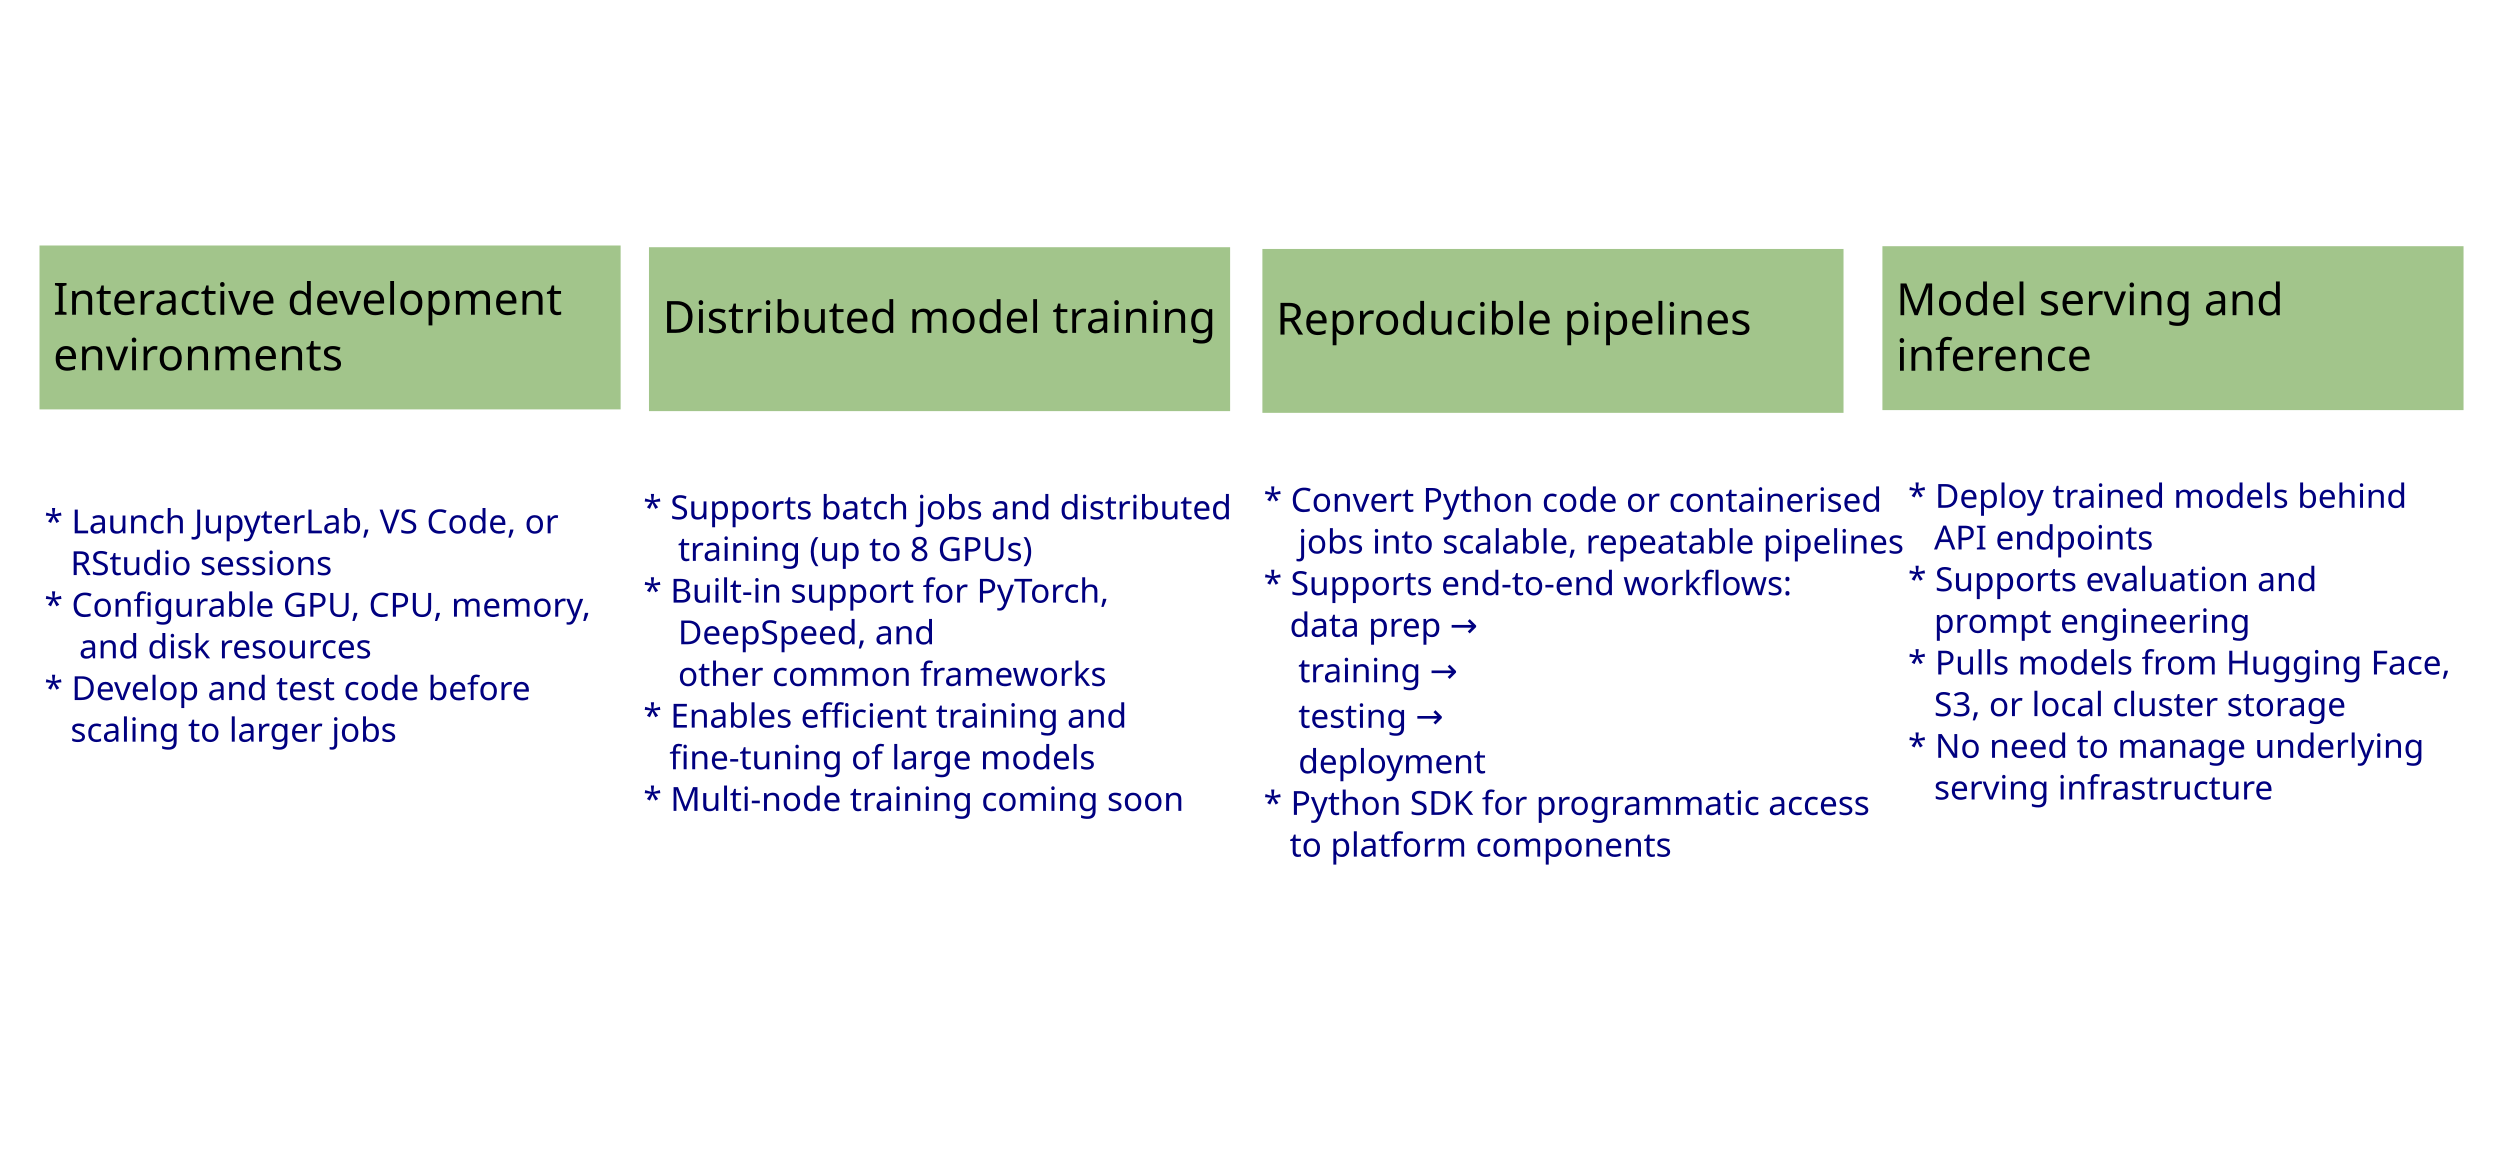
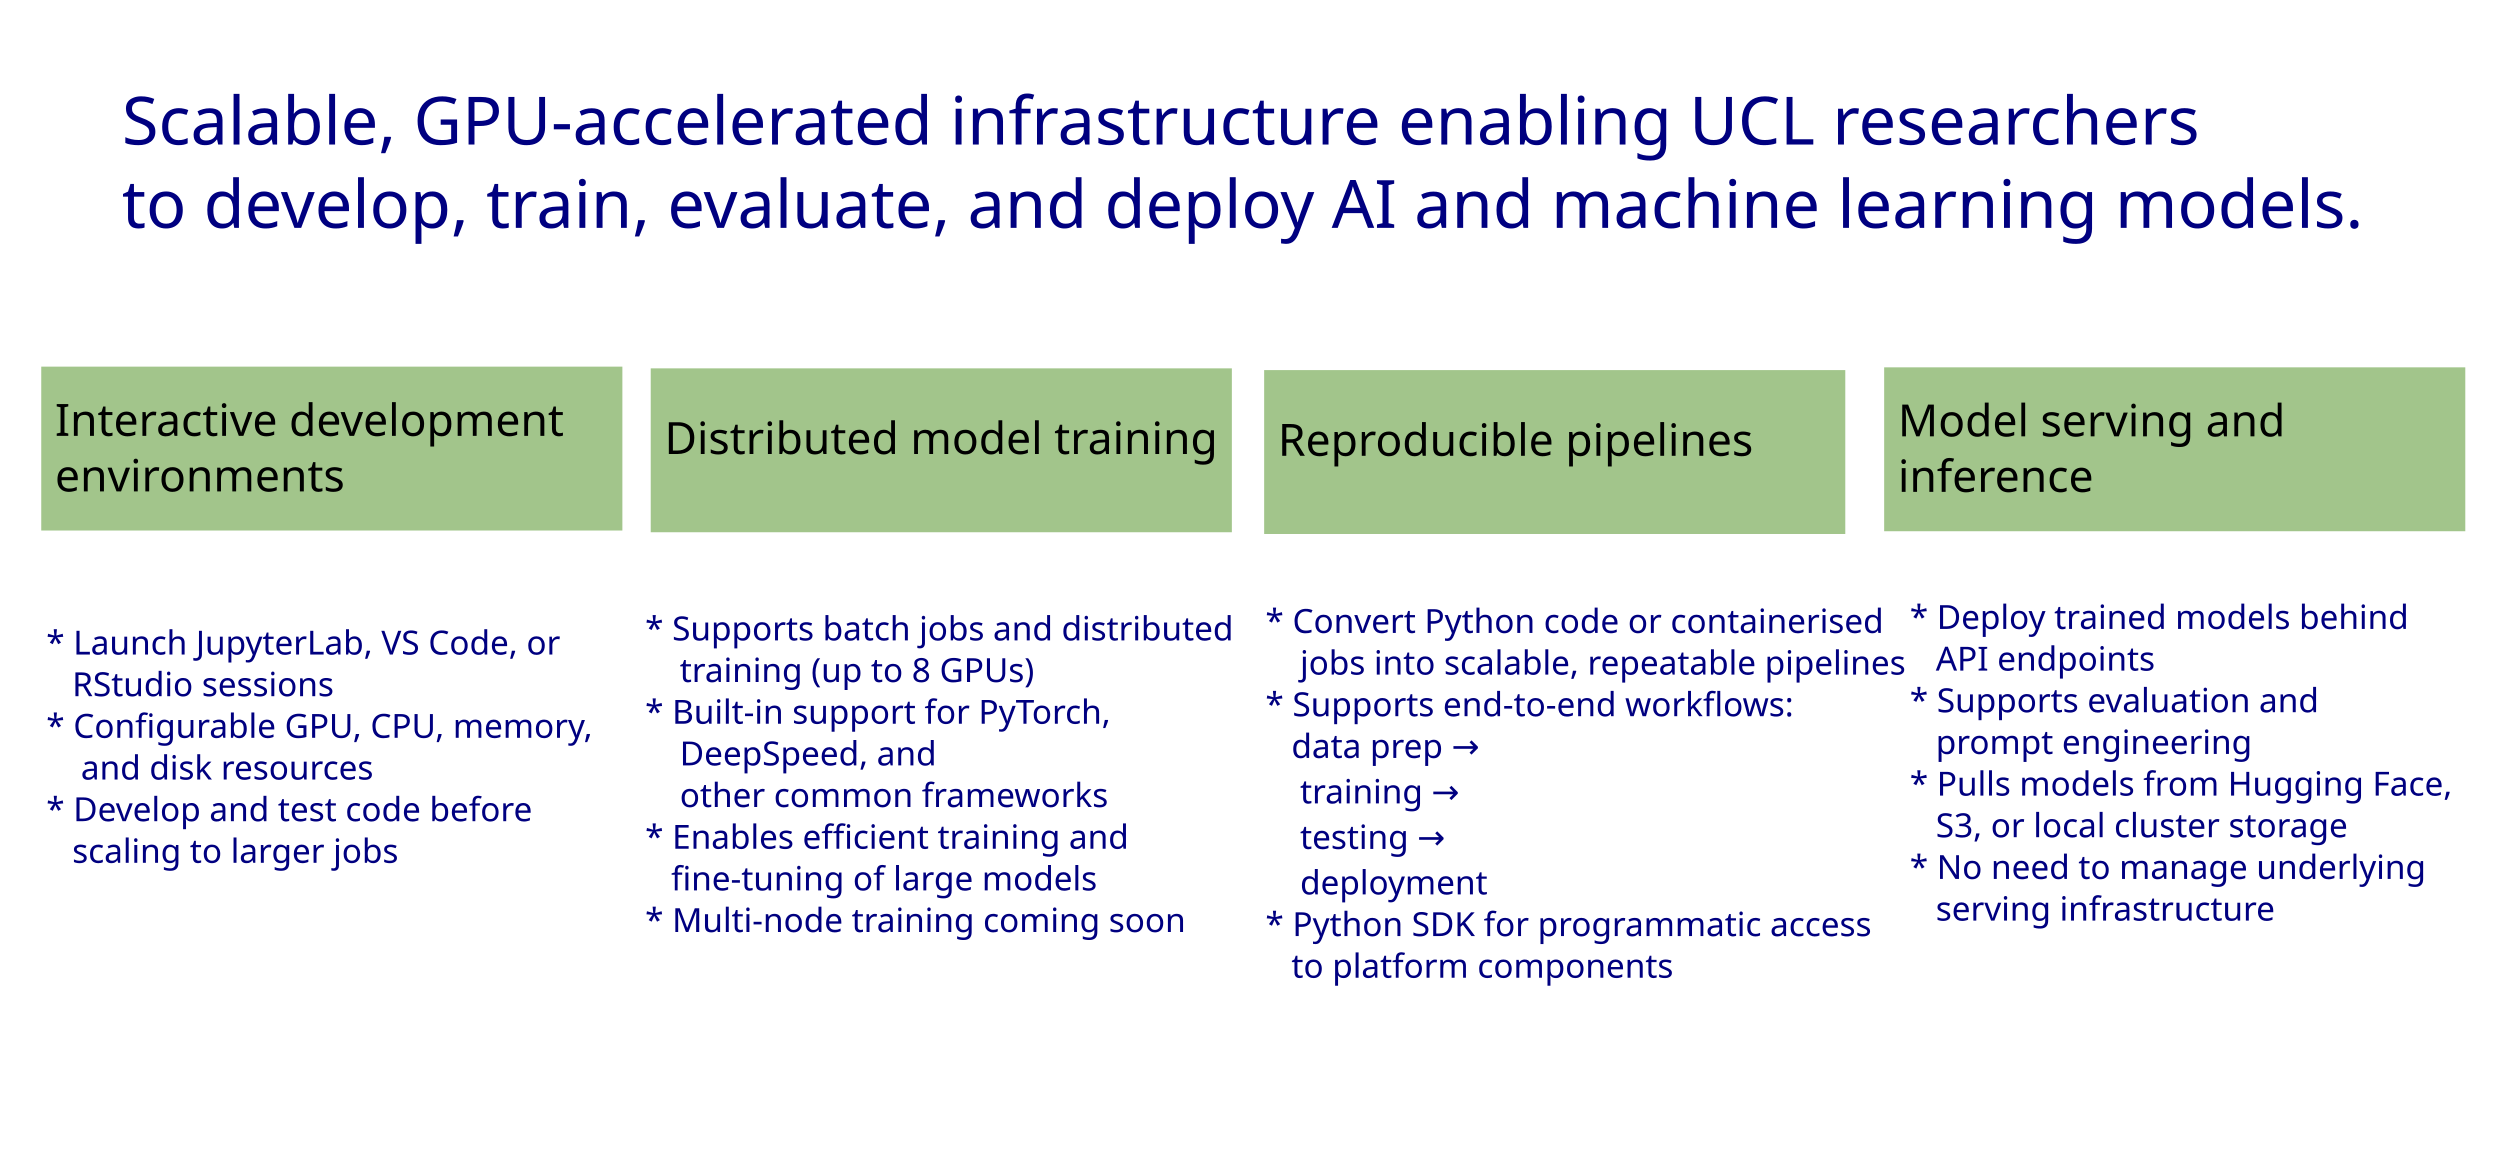
<svg xmlns="http://www.w3.org/2000/svg" width="1200" height="560" viewBox="0 0 317.5 148.167" version="1.1" id="svg8" xml:space="preserve">
  <defs id="defs2">
    <clipPath clipPathUnits="userSpaceOnUse" id="clipPath830">
      <rect style="opacity:1;fill:#c7c7c7;fill-opacity:1;stroke:none;stroke-width:2.646;stroke-miterlimit:4;stroke-dasharray:none;stroke-opacity:0.849" id="rect832" width="93.544" height="68.287" x="-273.016" y="-132.769" />
    </clipPath>
    <clipPath clipPathUnits="userSpaceOnUse" id="clipPath1223">
      <path style="fill:none;stroke:#ffffff;stroke-width:0.265px;stroke-linecap:butt;stroke-linejoin:miter;stroke-opacity:1" d="m -234.956,-123.817 -31.472,44.07 c 16.504,14.922 59.898,19.832 85.472,-0.067 l -32.857,-43.542 c -7.446,5.244 -17.473,3.938 -21.143,-0.461 z" id="path1225" />
    </clipPath>
  </defs>
  <g id="layer1" transform="translate(0,-86.99998)">
    <text id="text55" y="175.734" x="-350.097" style="font-style:normal;font-variant:normal;font-weight:normal;font-stretch:normal;font-size:50.8px;line-height:1.25;font-family:Ubuntu;-inkscape-font-specification:Ubuntu;letter-spacing:0px;word-spacing:0px;fill:#000000;fill-opacity:1;stroke:none;stroke-width:0.265" xml:space="preserve" />
    <rect style="fill:#ffffff;fill-opacity:1;stroke:#000eff;stroke-width:5.971;stroke-linejoin:miter;stroke-miterlimit:4;stroke-dasharray:none;stroke-dashoffset:0;stroke-opacity:1;paint-order:markers stroke fill" id="rect113-3" width="394.329" height="245.126" x="-34.836" y="80.831" />
-     <rect style="opacity:0.457;fill:#338000;stroke-width:0.265" id="rect3209" width="73.804" height="20.815" x="5.016" y="118.178" />
+     <rect style="opacity:0.457;fill:#338000;stroke-width:0.265" id="rect3209" width="73.804" height="20.815" x="5.238" y="133.562" />
    <text xml:space="preserve" style="font-style:normal;font-weight:normal;font-size:0.238px;line-height:1.25;font-family:sans-serif;letter-spacing:0px;word-spacing:0px;fill:#000000;fill-opacity:1;stroke:none;stroke-width:0.045" x="39.059" y="-29.742" id="text47-6">
      <tspan id="tspan45-7" x="39.059" y="-29.742" style="stroke-width:0.045">De</tspan>
    </text>
    <text xml:space="preserve" style="font-style:normal;font-variant:normal;font-weight:normal;font-stretch:normal;font-size:7.112px;line-height:1.25;font-family:Ubuntu;-inkscape-font-specification:Ubuntu;letter-spacing:0px;word-spacing:0px;fill:#000000;fill-opacity:1;stroke:none;stroke-width:0.037" x="-23.979" y="-103.677" id="text51-5">
      <tspan x="-23.979" y="-103.677" style="font-style:normal;font-variant:normal;font-weight:normal;font-stretch:normal;font-size:50.8px;font-family:Ubuntu;-inkscape-font-specification:Ubuntu;stroke-width:0.037" id="tspan838-3">v00</tspan>
    </text>
    <text id="text844-5" y="-50.855" x="-13.926" style="font-style:normal;font-variant:normal;font-weight:normal;font-stretch:normal;font-size:20.491px;line-height:1.25;font-family:Ubuntu;-inkscape-font-specification:Ubuntu;letter-spacing:0px;word-spacing:0px;fill:#000000;fill-opacity:1;stroke:none;stroke-width:0.107" xml:space="preserve">
      <tspan id="tspan842-6" style="font-style:normal;font-variant:normal;font-weight:normal;font-stretch:normal;font-size:46.362px;font-family:Ubuntu;-inkscape-font-specification:Ubuntu;stroke-width:0.107" y="-50.855" x="-13.926">A</tspan>
    </text>
    <text xml:space="preserve" style="font-style:normal;font-variant:normal;font-weight:normal;font-stretch:normal;font-size:20.491px;line-height:1.25;font-family:Ubuntu;-inkscape-font-specification:Ubuntu;letter-spacing:0px;word-spacing:0px;fill:#000000;fill-opacity:1;stroke:none;stroke-width:0.107" x="262.948" y="49.267" id="text850-2">
      <tspan x="262.948" y="49.267" style="font-style:normal;font-variant:normal;font-weight:normal;font-stretch:normal;font-size:46.362px;font-family:Ubuntu;-inkscape-font-specification:Ubuntu;stroke-width:0.107" id="tspan848-9">B</tspan>
    </text>
-     <text id="text871-1" y="126.965" x="6.76" style="font-style:normal;font-variant:normal;font-weight:normal;font-stretch:normal;font-size:5.644px;line-height:1.25;font-family:Ubuntu;-inkscape-font-specification:Ubuntu;letter-spacing:0px;word-spacing:0px;fill:#000000;fill-opacity:1;stroke:none;stroke-width:0.037" xml:space="preserve">
-       <tspan id="tspan869-2" style="font-style:normal;font-variant:normal;font-weight:500;font-stretch:normal;font-size:5.644px;font-family:Ubuntu;-inkscape-font-specification:'Ubuntu Medium';stroke-width:0.037" y="126.965" x="6.76">Interactive development </tspan>
-       <tspan style="font-style:normal;font-variant:normal;font-weight:500;font-stretch:normal;font-size:5.644px;font-family:Ubuntu;-inkscape-font-specification:'Ubuntu Medium';stroke-width:0.037" y="134.021" x="6.76" id="tspan1691">environments</tspan>
+     <text id="text871-1" y="142.35" x="6.983" style="font-style:normal;font-variant:normal;font-weight:normal;font-stretch:normal;font-size:5.644px;line-height:1.25;font-family:Ubuntu;-inkscape-font-specification:Ubuntu;letter-spacing:0px;word-spacing:0px;fill:#000000;fill-opacity:1;stroke:none;stroke-width:0.037" xml:space="preserve">
+       <tspan id="tspan869-2" style="font-style:normal;font-variant:normal;font-weight:500;font-stretch:normal;font-size:5.644px;font-family:Ubuntu;-inkscape-font-specification:'Ubuntu Medium';stroke-width:0.037" y="142.35" x="6.983">Interactive development </tspan>
+       <tspan style="font-style:normal;font-variant:normal;font-weight:500;font-stretch:normal;font-size:5.644px;font-family:Ubuntu;-inkscape-font-specification:'Ubuntu Medium';stroke-width:0.037" y="149.405" x="6.983" id="tspan1691">environments</tspan>
    </text>
    <rect y="-89.318" x="-18.291" height="146.091" width="315.22" id="rect829" style="fill:none;fill-opacity:1;stroke:#000eff;stroke-width:1.417;stroke-linejoin:miter;stroke-miterlimit:4;stroke-dasharray:1.417, 1.417;stroke-dashoffset:0;stroke-opacity:1;paint-order:markers stroke fill" />
-     <text xml:space="preserve" style="font-style:normal;font-variant:normal;font-weight:normal;font-stretch:normal;font-size:7.112px;line-height:1.25;font-family:Ubuntu;-inkscape-font-specification:Ubuntu;letter-spacing:0px;word-spacing:0px;fill:#000000;fill-opacity:1;stroke:none;stroke-width:0.037" x="51.414" y="1.183" id="text835">
-       <tspan x="51.414" y="1.183" style="font-style:normal;font-variant:normal;font-weight:normal;font-stretch:normal;font-size:16.092px;font-family:Ubuntu;-inkscape-font-specification:Ubuntu;fill:#000080;stroke-width:0.037" id="tspan833">1200 width X 560 height</tspan>
+     <text xml:space="preserve" style="font-style:normal;font-variant:normal;font-weight:normal;font-stretch:normal;font-size:8.467px;line-height:1.25;font-family:Ubuntu;-inkscape-font-specification:Ubuntu;letter-spacing:0px;word-spacing:0px;fill:#000000;fill-opacity:1;stroke:none;stroke-width:0.037" x="15.482" y="105.36" id="text835">
+       <tspan x="15.482" y="105.36" style="font-style:normal;font-variant:normal;font-weight:normal;font-stretch:normal;font-size:8.467px;font-family:Ubuntu;-inkscape-font-specification:Ubuntu;fill:#000080;stroke-width:0.037" id="tspan833">Scalable, GPU-accelerated infrastructure enabling UCL researchers </tspan>
+       <tspan x="15.482" y="115.943" style="font-style:normal;font-variant:normal;font-weight:normal;font-stretch:normal;font-size:8.467px;font-family:Ubuntu;-inkscape-font-specification:Ubuntu;fill:#000080;stroke-width:0.037" id="tspan2831">to develop, train, evaluate, and deploy AI and machine learning models.</tspan>
    </text>
-     <rect style="opacity:0.457;fill:#338000;stroke-width:0.265" id="rect3937" width="73.804" height="20.815" x="82.42" y="118.397" />
-     <text id="text2423" y="129.274" x="84.171" style="font-style:normal;font-variant:normal;font-weight:normal;font-stretch:normal;font-size:5.644px;line-height:1.25;font-family:Ubuntu;-inkscape-font-specification:Ubuntu;letter-spacing:0px;word-spacing:0px;fill:#000000;fill-opacity:1;stroke:none;stroke-width:0.037" xml:space="preserve">
-       <tspan style="font-style:normal;font-variant:normal;font-weight:500;font-stretch:normal;font-size:5.644px;font-family:Ubuntu;-inkscape-font-specification:'Ubuntu Medium';stroke-width:0.037" y="129.274" x="84.171" id="tspan3153">Distributed model training</tspan>
+     <rect style="opacity:0.457;fill:#338000;stroke-width:0.265" id="rect3937" width="73.804" height="20.815" x="82.642" y="133.781" />
+     <text id="text2423" y="144.659" x="84.393" style="font-style:normal;font-variant:normal;font-weight:normal;font-stretch:normal;font-size:5.644px;line-height:1.25;font-family:Ubuntu;-inkscape-font-specification:Ubuntu;letter-spacing:0px;word-spacing:0px;fill:#000000;fill-opacity:1;stroke:none;stroke-width:0.037" xml:space="preserve">
+       <tspan style="font-style:normal;font-variant:normal;font-weight:500;font-stretch:normal;font-size:5.644px;font-family:Ubuntu;-inkscape-font-specification:'Ubuntu Medium';stroke-width:0.037" y="144.659" x="84.393" id="tspan3153">Distributed model training</tspan>
    </text>
-     <rect style="opacity:0.457;fill:#338000;stroke-width:0.265" id="rect3939" width="73.804" height="20.815" x="160.324" y="118.617" />
-     <text id="text3943" y="129.494" x="162.075" style="font-style:normal;font-variant:normal;font-weight:normal;font-stretch:normal;font-size:5.644px;line-height:1.25;font-family:Ubuntu;-inkscape-font-specification:Ubuntu;letter-spacing:0px;word-spacing:0px;fill:#000000;fill-opacity:1;stroke:none;stroke-width:0.037" xml:space="preserve">
-       <tspan style="font-style:normal;font-variant:normal;font-weight:500;font-stretch:normal;font-size:5.644px;font-family:Ubuntu;-inkscape-font-specification:'Ubuntu Medium';stroke-width:0.037" y="129.494" x="162.075" id="tspan3941">Reproducible pipelines</tspan>
+     <rect style="opacity:0.457;fill:#338000;stroke-width:0.265" id="rect3939" width="73.804" height="20.815" x="160.547" y="134.001" />
+     <text id="text3943" y="144.879" x="162.298" style="font-style:normal;font-variant:normal;font-weight:normal;font-stretch:normal;font-size:5.644px;line-height:1.25;font-family:Ubuntu;-inkscape-font-specification:Ubuntu;letter-spacing:0px;word-spacing:0px;fill:#000000;fill-opacity:1;stroke:none;stroke-width:0.037" xml:space="preserve">
+       <tspan style="font-style:normal;font-variant:normal;font-weight:500;font-stretch:normal;font-size:5.644px;font-family:Ubuntu;-inkscape-font-specification:'Ubuntu Medium';stroke-width:0.037" y="144.879" x="162.298" id="tspan3941">Reproducible pipelines</tspan>
    </text>
-     <rect style="opacity:0.457;fill:#338000;stroke-width:0.265" id="rect3945" width="73.804" height="20.815" x="239.066" y="118.268" />
-     <text id="text3949" y="127.029" x="240.817" style="font-style:normal;font-variant:normal;font-weight:normal;font-stretch:normal;font-size:5.644px;line-height:1.25;font-family:Ubuntu;-inkscape-font-specification:Ubuntu;letter-spacing:0px;word-spacing:0px;fill:#000000;fill-opacity:1;stroke:none;stroke-width:0.037" xml:space="preserve">
-       <tspan style="font-style:normal;font-variant:normal;font-weight:500;font-stretch:normal;font-size:5.644px;font-family:Ubuntu;-inkscape-font-specification:'Ubuntu Medium';stroke-width:0.037" y="127.029" x="240.817" id="tspan3947">Model serving and </tspan>
-       <tspan style="font-style:normal;font-variant:normal;font-weight:500;font-stretch:normal;font-size:5.644px;font-family:Ubuntu;-inkscape-font-specification:'Ubuntu Medium';stroke-width:0.037" y="134.084" x="240.817" id="tspan5557">inference</tspan>
+     <rect style="opacity:0.457;fill:#338000;stroke-width:0.265" id="rect3945" width="73.804" height="20.815" x="239.288" y="133.652" />
+     <text id="text3949" y="142.413" x="241.039" style="font-style:normal;font-variant:normal;font-weight:normal;font-stretch:normal;font-size:5.644px;line-height:1.25;font-family:Ubuntu;-inkscape-font-specification:Ubuntu;letter-spacing:0px;word-spacing:0px;fill:#000000;fill-opacity:1;stroke:none;stroke-width:0.037" xml:space="preserve">
+       <tspan style="font-style:normal;font-variant:normal;font-weight:500;font-stretch:normal;font-size:5.644px;font-family:Ubuntu;-inkscape-font-specification:'Ubuntu Medium';stroke-width:0.037" y="142.413" x="241.039" id="tspan3947">Model serving and </tspan>
+       <tspan style="font-style:normal;font-variant:normal;font-weight:500;font-stretch:normal;font-size:5.644px;font-family:Ubuntu;-inkscape-font-specification:'Ubuntu Medium';stroke-width:0.037" y="149.469" x="241.039" id="tspan5557">inference</tspan>
    </text>
-     <text xml:space="preserve" style="font-style:normal;font-variant:normal;font-weight:normal;font-stretch:normal;font-size:4.233px;line-height:1.25;font-family:Ubuntu;-inkscape-font-specification:Ubuntu;letter-spacing:0px;word-spacing:0px;fill:#000000;fill-opacity:1;stroke:none;stroke-width:0.037" x="5.648" y="154.738" id="text6287">
-       <tspan x="5.648" y="154.738" style="font-style:normal;font-variant:normal;font-weight:normal;font-stretch:normal;font-size:4.233px;font-family:Ubuntu;-inkscape-font-specification:Ubuntu;fill:#000080;stroke-width:0.037" id="tspan6285">* Launch JupyterLab, VS Code, or </tspan>
-       <tspan x="5.648" y="160.03" style="font-style:normal;font-variant:normal;font-weight:normal;font-stretch:normal;font-size:4.233px;font-family:Ubuntu;-inkscape-font-specification:Ubuntu;fill:#000080;stroke-width:0.037" id="tspan7745">   RStudio sessions</tspan>
-       <tspan x="5.648" y="165.322" style="font-style:normal;font-variant:normal;font-weight:normal;font-stretch:normal;font-size:4.233px;font-family:Ubuntu;-inkscape-font-specification:Ubuntu;fill:#000080;stroke-width:0.037" id="tspan7741">* Configurable GPU, CPU, memory, </tspan>
-       <tspan x="5.648" y="170.613" style="font-style:normal;font-variant:normal;font-weight:normal;font-stretch:normal;font-size:4.233px;font-family:Ubuntu;-inkscape-font-specification:Ubuntu;fill:#000080;stroke-width:0.037" id="tspan7747">    and disk resources</tspan>
-       <tspan x="5.648" y="175.905" style="font-style:normal;font-variant:normal;font-weight:normal;font-stretch:normal;font-size:4.233px;font-family:Ubuntu;-inkscape-font-specification:Ubuntu;fill:#000080;stroke-width:0.037" id="tspan7743">* Develop and test code before </tspan>
-       <tspan x="5.648" y="181.197" style="font-style:normal;font-variant:normal;font-weight:normal;font-stretch:normal;font-size:4.233px;font-family:Ubuntu;-inkscape-font-specification:Ubuntu;fill:#000080;stroke-width:0.037" id="tspan7749">   scaling to larger jobs</tspan>
+     <text xml:space="preserve" style="font-style:normal;font-variant:normal;font-weight:normal;font-stretch:normal;font-size:4.233px;line-height:1.25;font-family:Ubuntu;-inkscape-font-specification:Ubuntu;letter-spacing:0px;word-spacing:0px;fill:#000000;fill-opacity:1;stroke:none;stroke-width:0.037" x="5.87" y="170.123" id="text6287">
+       <tspan x="5.87" y="170.123" style="font-style:normal;font-variant:normal;font-weight:normal;font-stretch:normal;font-size:4.233px;font-family:Ubuntu;-inkscape-font-specification:Ubuntu;fill:#000080;stroke-width:0.037" id="tspan6285">* Launch JupyterLab, VS Code, or </tspan>
+       <tspan x="5.87" y="175.414" style="font-style:normal;font-variant:normal;font-weight:normal;font-stretch:normal;font-size:4.233px;font-family:Ubuntu;-inkscape-font-specification:Ubuntu;fill:#000080;stroke-width:0.037" id="tspan7745">   RStudio sessions</tspan>
+       <tspan x="5.87" y="180.706" style="font-style:normal;font-variant:normal;font-weight:normal;font-stretch:normal;font-size:4.233px;font-family:Ubuntu;-inkscape-font-specification:Ubuntu;fill:#000080;stroke-width:0.037" id="tspan7741">* Configurable GPU, CPU, memory, </tspan>
+       <tspan x="5.87" y="185.998" style="font-style:normal;font-variant:normal;font-weight:normal;font-stretch:normal;font-size:4.233px;font-family:Ubuntu;-inkscape-font-specification:Ubuntu;fill:#000080;stroke-width:0.037" id="tspan7747">    and disk resources</tspan>
+       <tspan x="5.87" y="191.289" style="font-style:normal;font-variant:normal;font-weight:normal;font-stretch:normal;font-size:4.233px;font-family:Ubuntu;-inkscape-font-specification:Ubuntu;fill:#000080;stroke-width:0.037" id="tspan7743">* Develop and test code before </tspan>
+       <tspan x="5.87" y="196.581" style="font-style:normal;font-variant:normal;font-weight:normal;font-stretch:normal;font-size:4.233px;font-family:Ubuntu;-inkscape-font-specification:Ubuntu;fill:#000080;stroke-width:0.037" id="tspan7749">   scaling to larger jobs</tspan>
    </text>
-     <text xml:space="preserve" style="font-style:normal;font-variant:normal;font-weight:normal;font-stretch:normal;font-size:4.233px;line-height:1.25;font-family:Ubuntu;-inkscape-font-specification:Ubuntu;letter-spacing:0px;word-spacing:0px;fill:#000000;fill-opacity:1;stroke:none;stroke-width:0.037" x="81.707" y="152.946" id="text7763">
-       <tspan x="81.707" y="152.946" style="font-style:normal;font-variant:normal;font-weight:normal;font-stretch:normal;font-size:4.233px;font-family:Ubuntu;-inkscape-font-specification:Ubuntu;fill:#000080;stroke-width:0.037" id="tspan7785">* Supports batch jobs and distributed </tspan>
-       <tspan x="81.707" y="158.237" style="font-style:normal;font-variant:normal;font-weight:normal;font-stretch:normal;font-size:4.233px;font-family:Ubuntu;-inkscape-font-specification:Ubuntu;fill:#000080;stroke-width:0.037" id="tspan7795">    training (up to 8 GPUs)</tspan>
-       <tspan x="81.707" y="163.529" style="font-style:normal;font-variant:normal;font-weight:normal;font-stretch:normal;font-size:4.233px;font-family:Ubuntu;-inkscape-font-specification:Ubuntu;fill:#000080;stroke-width:0.037" id="tspan7787">* Built-in support for PyTorch, </tspan>
-       <tspan x="81.707" y="168.821" style="font-style:normal;font-variant:normal;font-weight:normal;font-stretch:normal;font-size:4.233px;font-family:Ubuntu;-inkscape-font-specification:Ubuntu;fill:#000080;stroke-width:0.037" id="tspan7801">    DeepSpeed, and </tspan>
-       <tspan x="81.707" y="174.112" style="font-style:normal;font-variant:normal;font-weight:normal;font-stretch:normal;font-size:4.233px;font-family:Ubuntu;-inkscape-font-specification:Ubuntu;fill:#000080;stroke-width:0.037" id="tspan7797">    other common frameworks</tspan>
-       <tspan x="81.707" y="179.404" style="font-style:normal;font-variant:normal;font-weight:normal;font-stretch:normal;font-size:4.233px;font-family:Ubuntu;-inkscape-font-specification:Ubuntu;fill:#000080;stroke-width:0.037" id="tspan7789">* Enables efficient training and </tspan>
-       <tspan x="81.707" y="184.696" style="font-style:normal;font-variant:normal;font-weight:normal;font-stretch:normal;font-size:4.233px;font-family:Ubuntu;-inkscape-font-specification:Ubuntu;fill:#000080;stroke-width:0.037" id="tspan7799">   fine-tuning of large models</tspan>
-       <tspan x="81.707" y="189.987" style="font-style:normal;font-variant:normal;font-weight:normal;font-stretch:normal;font-size:4.233px;font-family:Ubuntu;-inkscape-font-specification:Ubuntu;fill:#000080;stroke-width:0.037" id="tspan7791">* Multi-node training coming soon</tspan>
+     <text xml:space="preserve" style="font-style:normal;font-variant:normal;font-weight:normal;font-stretch:normal;font-size:4.233px;line-height:1.25;font-family:Ubuntu;-inkscape-font-specification:Ubuntu;letter-spacing:0px;word-spacing:0px;fill:#000000;fill-opacity:1;stroke:none;stroke-width:0.037" x="81.929" y="168.33" id="text7763">
+       <tspan x="81.929" y="168.33" style="font-style:normal;font-variant:normal;font-weight:normal;font-stretch:normal;font-size:4.233px;font-family:Ubuntu;-inkscape-font-specification:Ubuntu;fill:#000080;stroke-width:0.037" id="tspan7785">* Supports batch jobs and distributed </tspan>
+       <tspan x="81.929" y="173.621" style="font-style:normal;font-variant:normal;font-weight:normal;font-stretch:normal;font-size:4.233px;font-family:Ubuntu;-inkscape-font-specification:Ubuntu;fill:#000080;stroke-width:0.037" id="tspan7795">    training (up to 8 GPUs)</tspan>
+       <tspan x="81.929" y="178.913" style="font-style:normal;font-variant:normal;font-weight:normal;font-stretch:normal;font-size:4.233px;font-family:Ubuntu;-inkscape-font-specification:Ubuntu;fill:#000080;stroke-width:0.037" id="tspan7787">* Built-in support for PyTorch, </tspan>
+       <tspan x="81.929" y="184.205" style="font-style:normal;font-variant:normal;font-weight:normal;font-stretch:normal;font-size:4.233px;font-family:Ubuntu;-inkscape-font-specification:Ubuntu;fill:#000080;stroke-width:0.037" id="tspan7801">    DeepSpeed, and </tspan>
+       <tspan x="81.929" y="189.496" style="font-style:normal;font-variant:normal;font-weight:normal;font-stretch:normal;font-size:4.233px;font-family:Ubuntu;-inkscape-font-specification:Ubuntu;fill:#000080;stroke-width:0.037" id="tspan7797">    other common frameworks</tspan>
+       <tspan x="81.929" y="194.788" style="font-style:normal;font-variant:normal;font-weight:normal;font-stretch:normal;font-size:4.233px;font-family:Ubuntu;-inkscape-font-specification:Ubuntu;fill:#000080;stroke-width:0.037" id="tspan7789">* Enables efficient training and </tspan>
+       <tspan x="81.929" y="200.08" style="font-style:normal;font-variant:normal;font-weight:normal;font-stretch:normal;font-size:4.233px;font-family:Ubuntu;-inkscape-font-specification:Ubuntu;fill:#000080;stroke-width:0.037" id="tspan7799">   fine-tuning of large models</tspan>
+       <tspan x="81.929" y="205.371" style="font-style:normal;font-variant:normal;font-weight:normal;font-stretch:normal;font-size:4.233px;font-family:Ubuntu;-inkscape-font-specification:Ubuntu;fill:#000080;stroke-width:0.037" id="tspan7791">* Multi-node training coming soon</tspan>
    </text>
-     <text xml:space="preserve" style="font-style:normal;font-variant:normal;font-weight:normal;font-stretch:normal;font-size:4.233px;line-height:1.25;font-family:Ubuntu;-inkscape-font-specification:Ubuntu;letter-spacing:0px;word-spacing:0px;fill:#000000;fill-opacity:1;stroke:none;stroke-width:0.037" x="160.483" y="151.995" id="text7871">
-       <tspan x="160.483" y="151.995" style="font-style:normal;font-variant:normal;font-weight:normal;font-stretch:normal;font-size:4.233px;font-family:Ubuntu;-inkscape-font-specification:Ubuntu;fill:#000080;stroke-width:0.037" id="tspan7869">* Convert Python code or containerised </tspan>
-       <tspan x="160.483" y="157.287" style="font-style:normal;font-variant:normal;font-weight:normal;font-stretch:normal;font-size:4.233px;font-family:Ubuntu;-inkscape-font-specification:Ubuntu;fill:#000080;stroke-width:0.037" id="tspan7912">    jobs into scalable, repeatable pipelines</tspan>
-       <tspan x="160.483" y="162.579" style="font-style:normal;font-variant:normal;font-weight:normal;font-stretch:normal;font-size:4.233px;font-family:Ubuntu;-inkscape-font-specification:Ubuntu;fill:#000080;stroke-width:0.037" id="tspan7908">* Supports end-to-end workflows: </tspan>
-       <tspan x="160.483" y="167.87" style="font-style:normal;font-variant:normal;font-weight:normal;font-stretch:normal;font-size:4.233px;font-family:Ubuntu;-inkscape-font-specification:Ubuntu;fill:#000080;stroke-width:0.037" id="tspan7914">   data prep → </tspan>
-       <tspan x="160.483" y="173.648" style="font-style:normal;font-variant:normal;font-weight:normal;font-stretch:normal;font-size:4.233px;font-family:Ubuntu;-inkscape-font-specification:Ubuntu;fill:#000080;stroke-width:0.037" id="tspan7918">    training → </tspan>
-       <tspan x="160.483" y="179.427" style="font-style:normal;font-variant:normal;font-weight:normal;font-stretch:normal;font-size:4.233px;font-family:Ubuntu;-inkscape-font-specification:Ubuntu;fill:#000080;stroke-width:0.037" id="tspan7920">    testing → </tspan>
-       <tspan x="160.483" y="185.205" style="font-style:normal;font-variant:normal;font-weight:normal;font-stretch:normal;font-size:4.233px;font-family:Ubuntu;-inkscape-font-specification:Ubuntu;fill:#000080;stroke-width:0.037" id="tspan7922">    deployment</tspan>
-       <tspan x="160.483" y="190.496" style="font-style:normal;font-variant:normal;font-weight:normal;font-stretch:normal;font-size:4.233px;font-family:Ubuntu;-inkscape-font-specification:Ubuntu;fill:#000080;stroke-width:0.037" id="tspan7910">* Python SDK for programmatic access </tspan>
-       <tspan x="160.483" y="195.788" style="font-style:normal;font-variant:normal;font-weight:normal;font-stretch:normal;font-size:4.233px;font-family:Ubuntu;-inkscape-font-specification:Ubuntu;fill:#000080;stroke-width:0.037" id="tspan7916">   to platform components</tspan>
+     <text xml:space="preserve" style="font-style:normal;font-variant:normal;font-weight:normal;font-stretch:normal;font-size:4.233px;line-height:1.25;font-family:Ubuntu;-inkscape-font-specification:Ubuntu;letter-spacing:0px;word-spacing:0px;fill:#000000;fill-opacity:1;stroke:none;stroke-width:0.037" x="160.706" y="167.38" id="text7871">
+       <tspan x="160.706" y="167.38" style="font-style:normal;font-variant:normal;font-weight:normal;font-stretch:normal;font-size:4.233px;font-family:Ubuntu;-inkscape-font-specification:Ubuntu;fill:#000080;stroke-width:0.037" id="tspan7869">* Convert Python code or containerised </tspan>
+       <tspan x="160.706" y="172.671" style="font-style:normal;font-variant:normal;font-weight:normal;font-stretch:normal;font-size:4.233px;font-family:Ubuntu;-inkscape-font-specification:Ubuntu;fill:#000080;stroke-width:0.037" id="tspan7912">    jobs into scalable, repeatable pipelines</tspan>
+       <tspan x="160.706" y="177.963" style="font-style:normal;font-variant:normal;font-weight:normal;font-stretch:normal;font-size:4.233px;font-family:Ubuntu;-inkscape-font-specification:Ubuntu;fill:#000080;stroke-width:0.037" id="tspan7908">* Supports end-to-end workflows: </tspan>
+       <tspan x="160.706" y="183.255" style="font-style:normal;font-variant:normal;font-weight:normal;font-stretch:normal;font-size:4.233px;font-family:Ubuntu;-inkscape-font-specification:Ubuntu;fill:#000080;stroke-width:0.037" id="tspan7914">   data prep → </tspan>
+       <tspan x="160.706" y="189.033" style="font-style:normal;font-variant:normal;font-weight:normal;font-stretch:normal;font-size:4.233px;font-family:Ubuntu;-inkscape-font-specification:Ubuntu;fill:#000080;stroke-width:0.037" id="tspan7918">    training → </tspan>
+       <tspan x="160.706" y="194.811" style="font-style:normal;font-variant:normal;font-weight:normal;font-stretch:normal;font-size:4.233px;font-family:Ubuntu;-inkscape-font-specification:Ubuntu;fill:#000080;stroke-width:0.037" id="tspan7920">    testing → </tspan>
+       <tspan x="160.706" y="200.589" style="font-style:normal;font-variant:normal;font-weight:normal;font-stretch:normal;font-size:4.233px;font-family:Ubuntu;-inkscape-font-specification:Ubuntu;fill:#000080;stroke-width:0.037" id="tspan7922">    deployment</tspan>
+       <tspan x="160.706" y="205.881" style="font-style:normal;font-variant:normal;font-weight:normal;font-stretch:normal;font-size:4.233px;font-family:Ubuntu;-inkscape-font-specification:Ubuntu;fill:#000080;stroke-width:0.037" id="tspan7910">* Python SDK for programmatic access </tspan>
+       <tspan x="160.706" y="211.172" style="font-style:normal;font-variant:normal;font-weight:normal;font-stretch:normal;font-size:4.233px;font-family:Ubuntu;-inkscape-font-specification:Ubuntu;fill:#000080;stroke-width:0.037" id="tspan7916">   to platform components</tspan>
    </text>
-     <text xml:space="preserve" style="font-style:normal;font-variant:normal;font-weight:normal;font-stretch:normal;font-size:4.233px;line-height:1.25;font-family:Ubuntu;-inkscape-font-specification:Ubuntu;letter-spacing:0px;word-spacing:0px;fill:#000000;fill-opacity:1;stroke:none;stroke-width:0.037" x="242.321" y="151.489" id="text7942">
-       <tspan x="242.321" y="151.489" style="font-style:normal;font-variant:normal;font-weight:normal;font-stretch:normal;font-size:4.233px;font-family:Ubuntu;-inkscape-font-specification:Ubuntu;fill:#000080;stroke-width:0.037" id="tspan8720">* Deploy trained models behind </tspan>
-       <tspan x="242.321" y="156.781" style="font-style:normal;font-variant:normal;font-weight:normal;font-stretch:normal;font-size:4.233px;font-family:Ubuntu;-inkscape-font-specification:Ubuntu;fill:#000080;stroke-width:0.037" id="tspan8724">   API endpoints</tspan>
-       <tspan x="242.321" y="162.073" style="font-style:normal;font-variant:normal;font-weight:normal;font-stretch:normal;font-size:4.233px;font-family:Ubuntu;-inkscape-font-specification:Ubuntu;fill:#000080;stroke-width:0.037" id="tspan7988">* Supports evaluation and </tspan>
-       <tspan x="242.321" y="167.364" style="font-style:normal;font-variant:normal;font-weight:normal;font-stretch:normal;font-size:4.233px;font-family:Ubuntu;-inkscape-font-specification:Ubuntu;fill:#000080;stroke-width:0.037" id="tspan8726">   prompt engineering</tspan>
-       <tspan x="242.321" y="172.656" style="font-style:normal;font-variant:normal;font-weight:normal;font-stretch:normal;font-size:4.233px;font-family:Ubuntu;-inkscape-font-specification:Ubuntu;fill:#000080;stroke-width:0.037" id="tspan7990">* Pulls models from Hugging Face, </tspan>
-       <tspan x="242.321" y="177.948" style="font-style:normal;font-variant:normal;font-weight:normal;font-stretch:normal;font-size:4.233px;font-family:Ubuntu;-inkscape-font-specification:Ubuntu;fill:#000080;stroke-width:0.037" id="tspan8728">   S3, or local cluster storage</tspan>
-       <tspan x="242.321" y="183.239" style="font-style:normal;font-variant:normal;font-weight:normal;font-stretch:normal;font-size:4.233px;font-family:Ubuntu;-inkscape-font-specification:Ubuntu;fill:#000080;stroke-width:0.037" id="tspan7992">* No need to manage underlying </tspan>
-       <tspan x="242.321" y="188.531" style="font-style:normal;font-variant:normal;font-weight:normal;font-stretch:normal;font-size:4.233px;font-family:Ubuntu;-inkscape-font-specification:Ubuntu;fill:#000080;stroke-width:0.037" id="tspan8730">   serving infrastructure</tspan>
+     <text xml:space="preserve" style="font-style:normal;font-variant:normal;font-weight:normal;font-stretch:normal;font-size:4.233px;line-height:1.25;font-family:Ubuntu;-inkscape-font-specification:Ubuntu;letter-spacing:0px;word-spacing:0px;fill:#000000;fill-opacity:1;stroke:none;stroke-width:0.037" x="242.544" y="166.874" id="text7942">
+       <tspan x="242.544" y="166.874" style="font-style:normal;font-variant:normal;font-weight:normal;font-stretch:normal;font-size:4.233px;font-family:Ubuntu;-inkscape-font-specification:Ubuntu;fill:#000080;stroke-width:0.037" id="tspan8720">* Deploy trained models behind </tspan>
+       <tspan x="242.544" y="172.165" style="font-style:normal;font-variant:normal;font-weight:normal;font-stretch:normal;font-size:4.233px;font-family:Ubuntu;-inkscape-font-specification:Ubuntu;fill:#000080;stroke-width:0.037" id="tspan8724">   API endpoints</tspan>
+       <tspan x="242.544" y="177.457" style="font-style:normal;font-variant:normal;font-weight:normal;font-stretch:normal;font-size:4.233px;font-family:Ubuntu;-inkscape-font-specification:Ubuntu;fill:#000080;stroke-width:0.037" id="tspan7988">* Supports evaluation and </tspan>
+       <tspan x="242.544" y="182.749" style="font-style:normal;font-variant:normal;font-weight:normal;font-stretch:normal;font-size:4.233px;font-family:Ubuntu;-inkscape-font-specification:Ubuntu;fill:#000080;stroke-width:0.037" id="tspan8726">   prompt engineering</tspan>
+       <tspan x="242.544" y="188.04" style="font-style:normal;font-variant:normal;font-weight:normal;font-stretch:normal;font-size:4.233px;font-family:Ubuntu;-inkscape-font-specification:Ubuntu;fill:#000080;stroke-width:0.037" id="tspan7990">* Pulls models from Hugging Face, </tspan>
+       <tspan x="242.544" y="193.332" style="font-style:normal;font-variant:normal;font-weight:normal;font-stretch:normal;font-size:4.233px;font-family:Ubuntu;-inkscape-font-specification:Ubuntu;fill:#000080;stroke-width:0.037" id="tspan8728">   S3, or local cluster storage</tspan>
+       <tspan x="242.544" y="198.624" style="font-style:normal;font-variant:normal;font-weight:normal;font-stretch:normal;font-size:4.233px;font-family:Ubuntu;-inkscape-font-specification:Ubuntu;fill:#000080;stroke-width:0.037" id="tspan7992">* No need to manage underlying </tspan>
+       <tspan x="242.544" y="203.915" style="font-style:normal;font-variant:normal;font-weight:normal;font-stretch:normal;font-size:4.233px;font-family:Ubuntu;-inkscape-font-specification:Ubuntu;fill:#000080;stroke-width:0.037" id="tspan8730">   serving infrastructure</tspan>
    </text>
  </g>
</svg>
